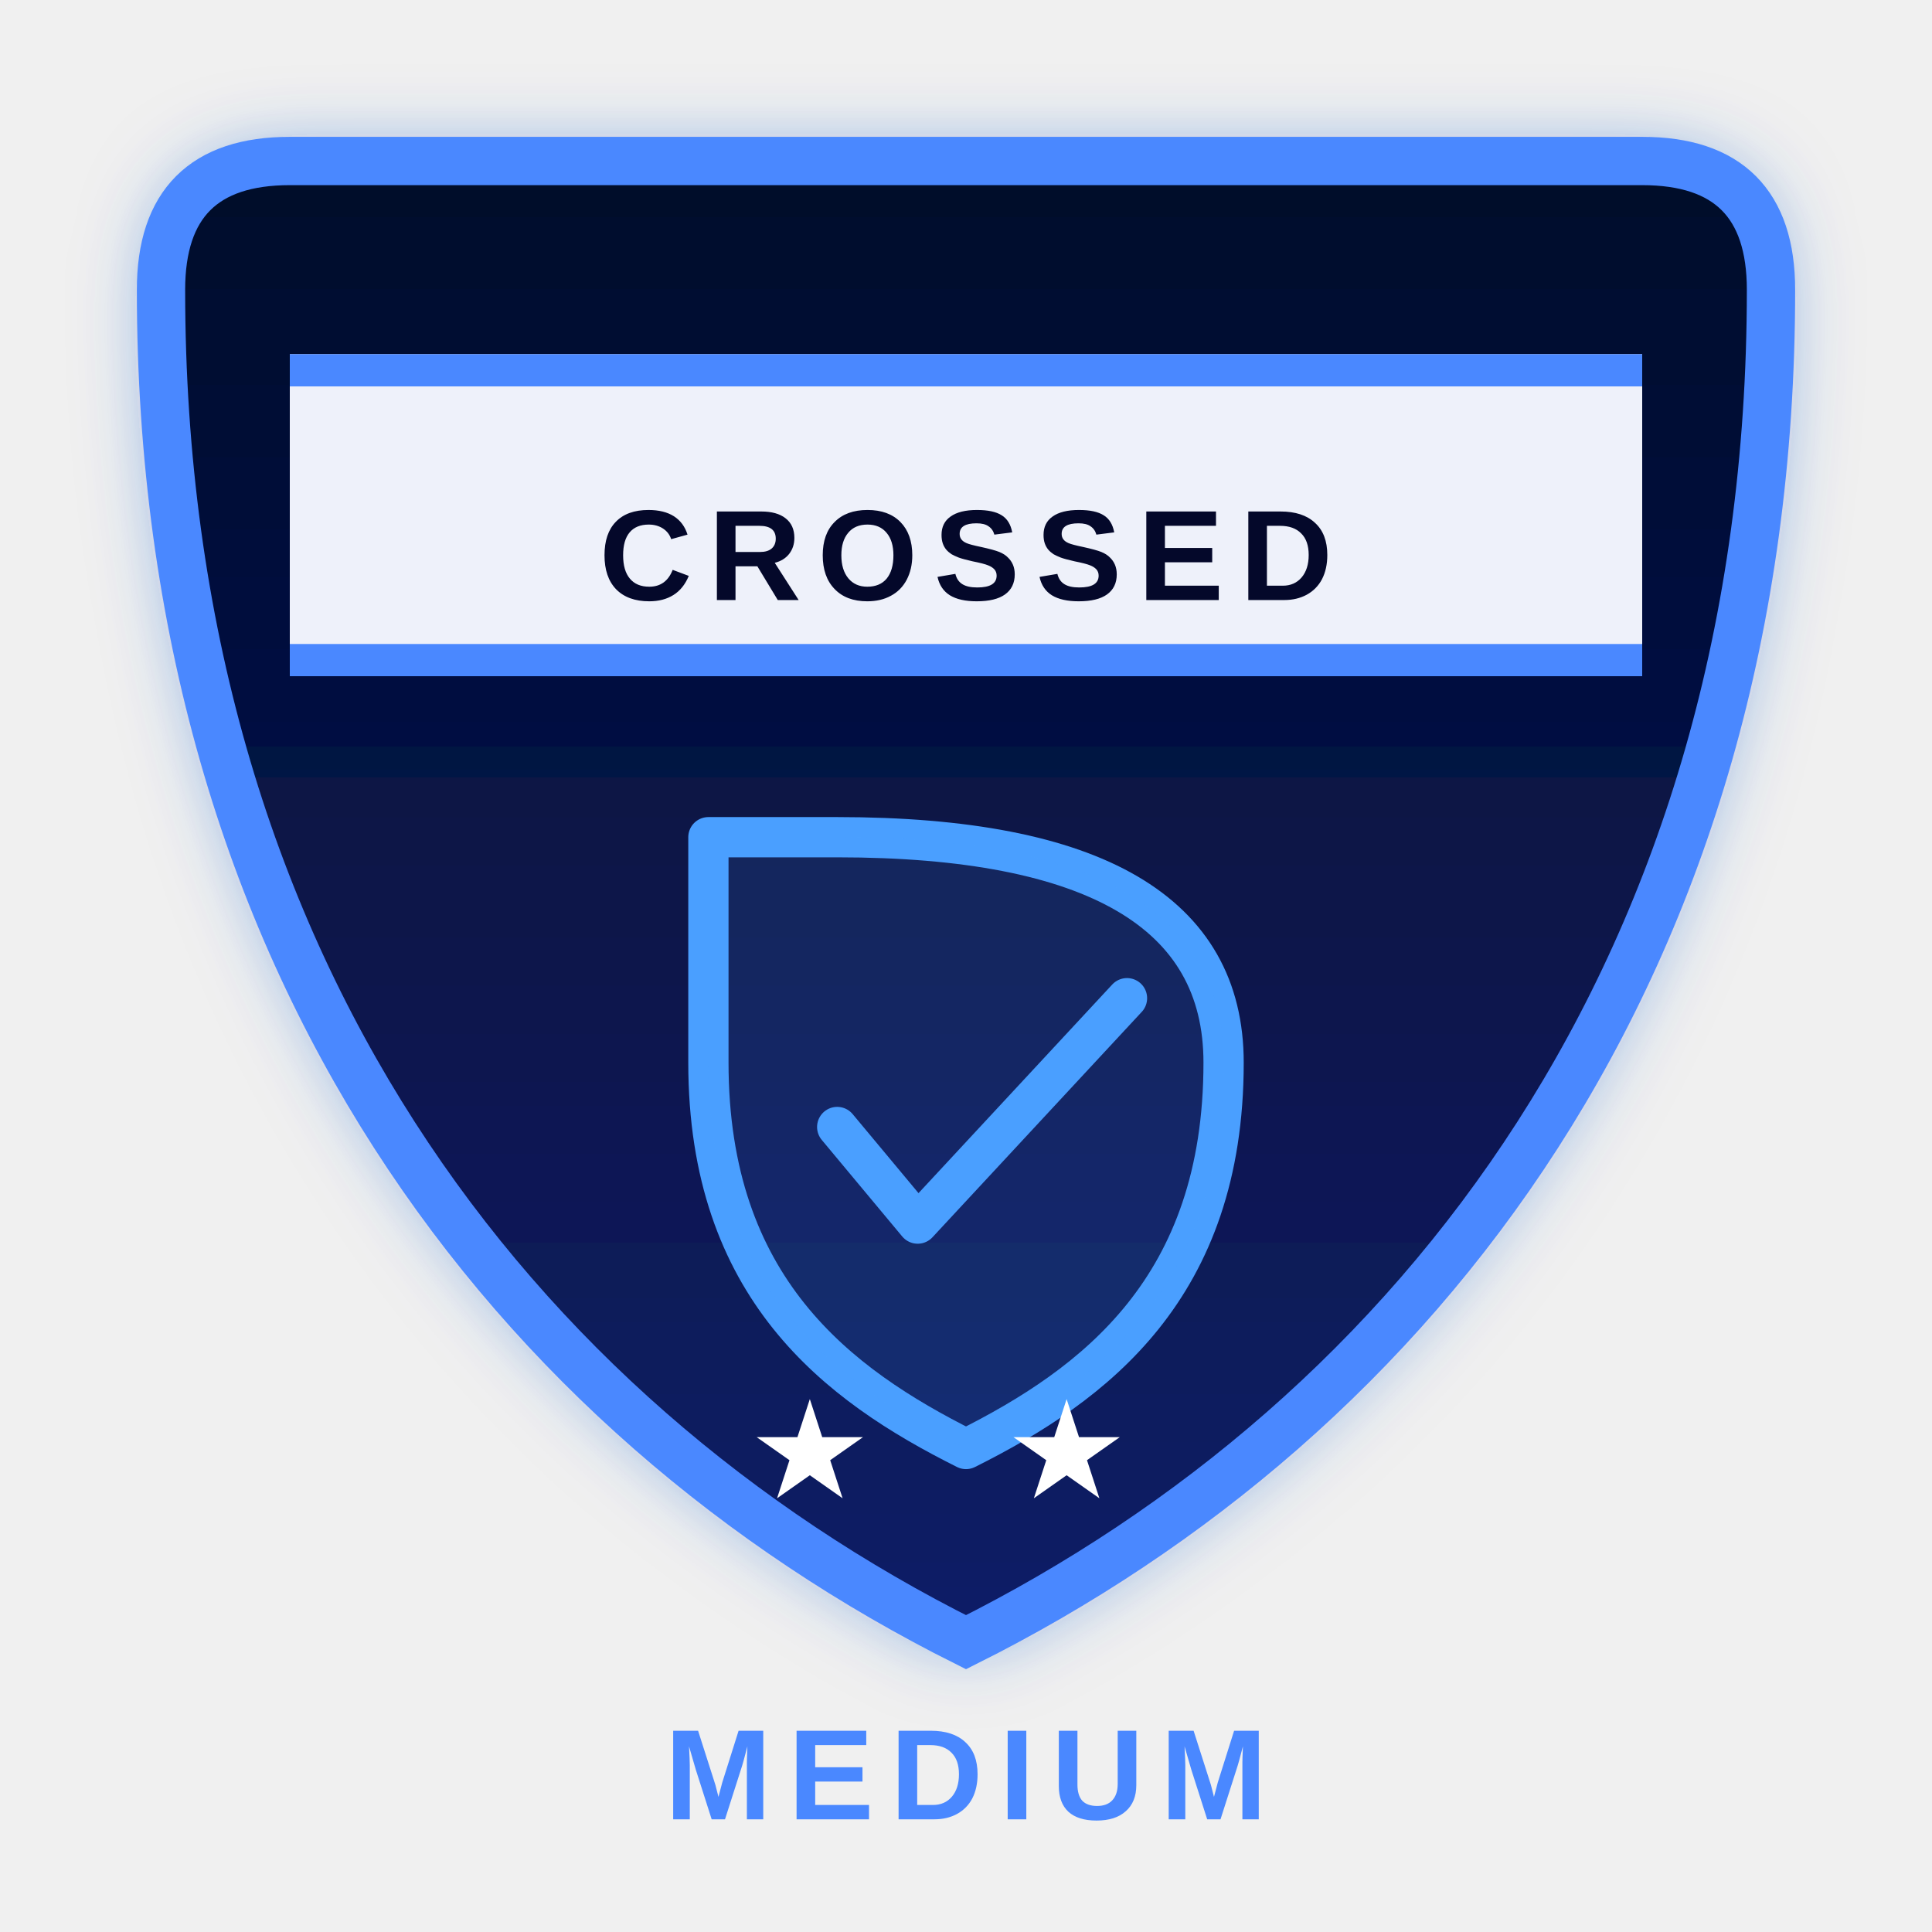
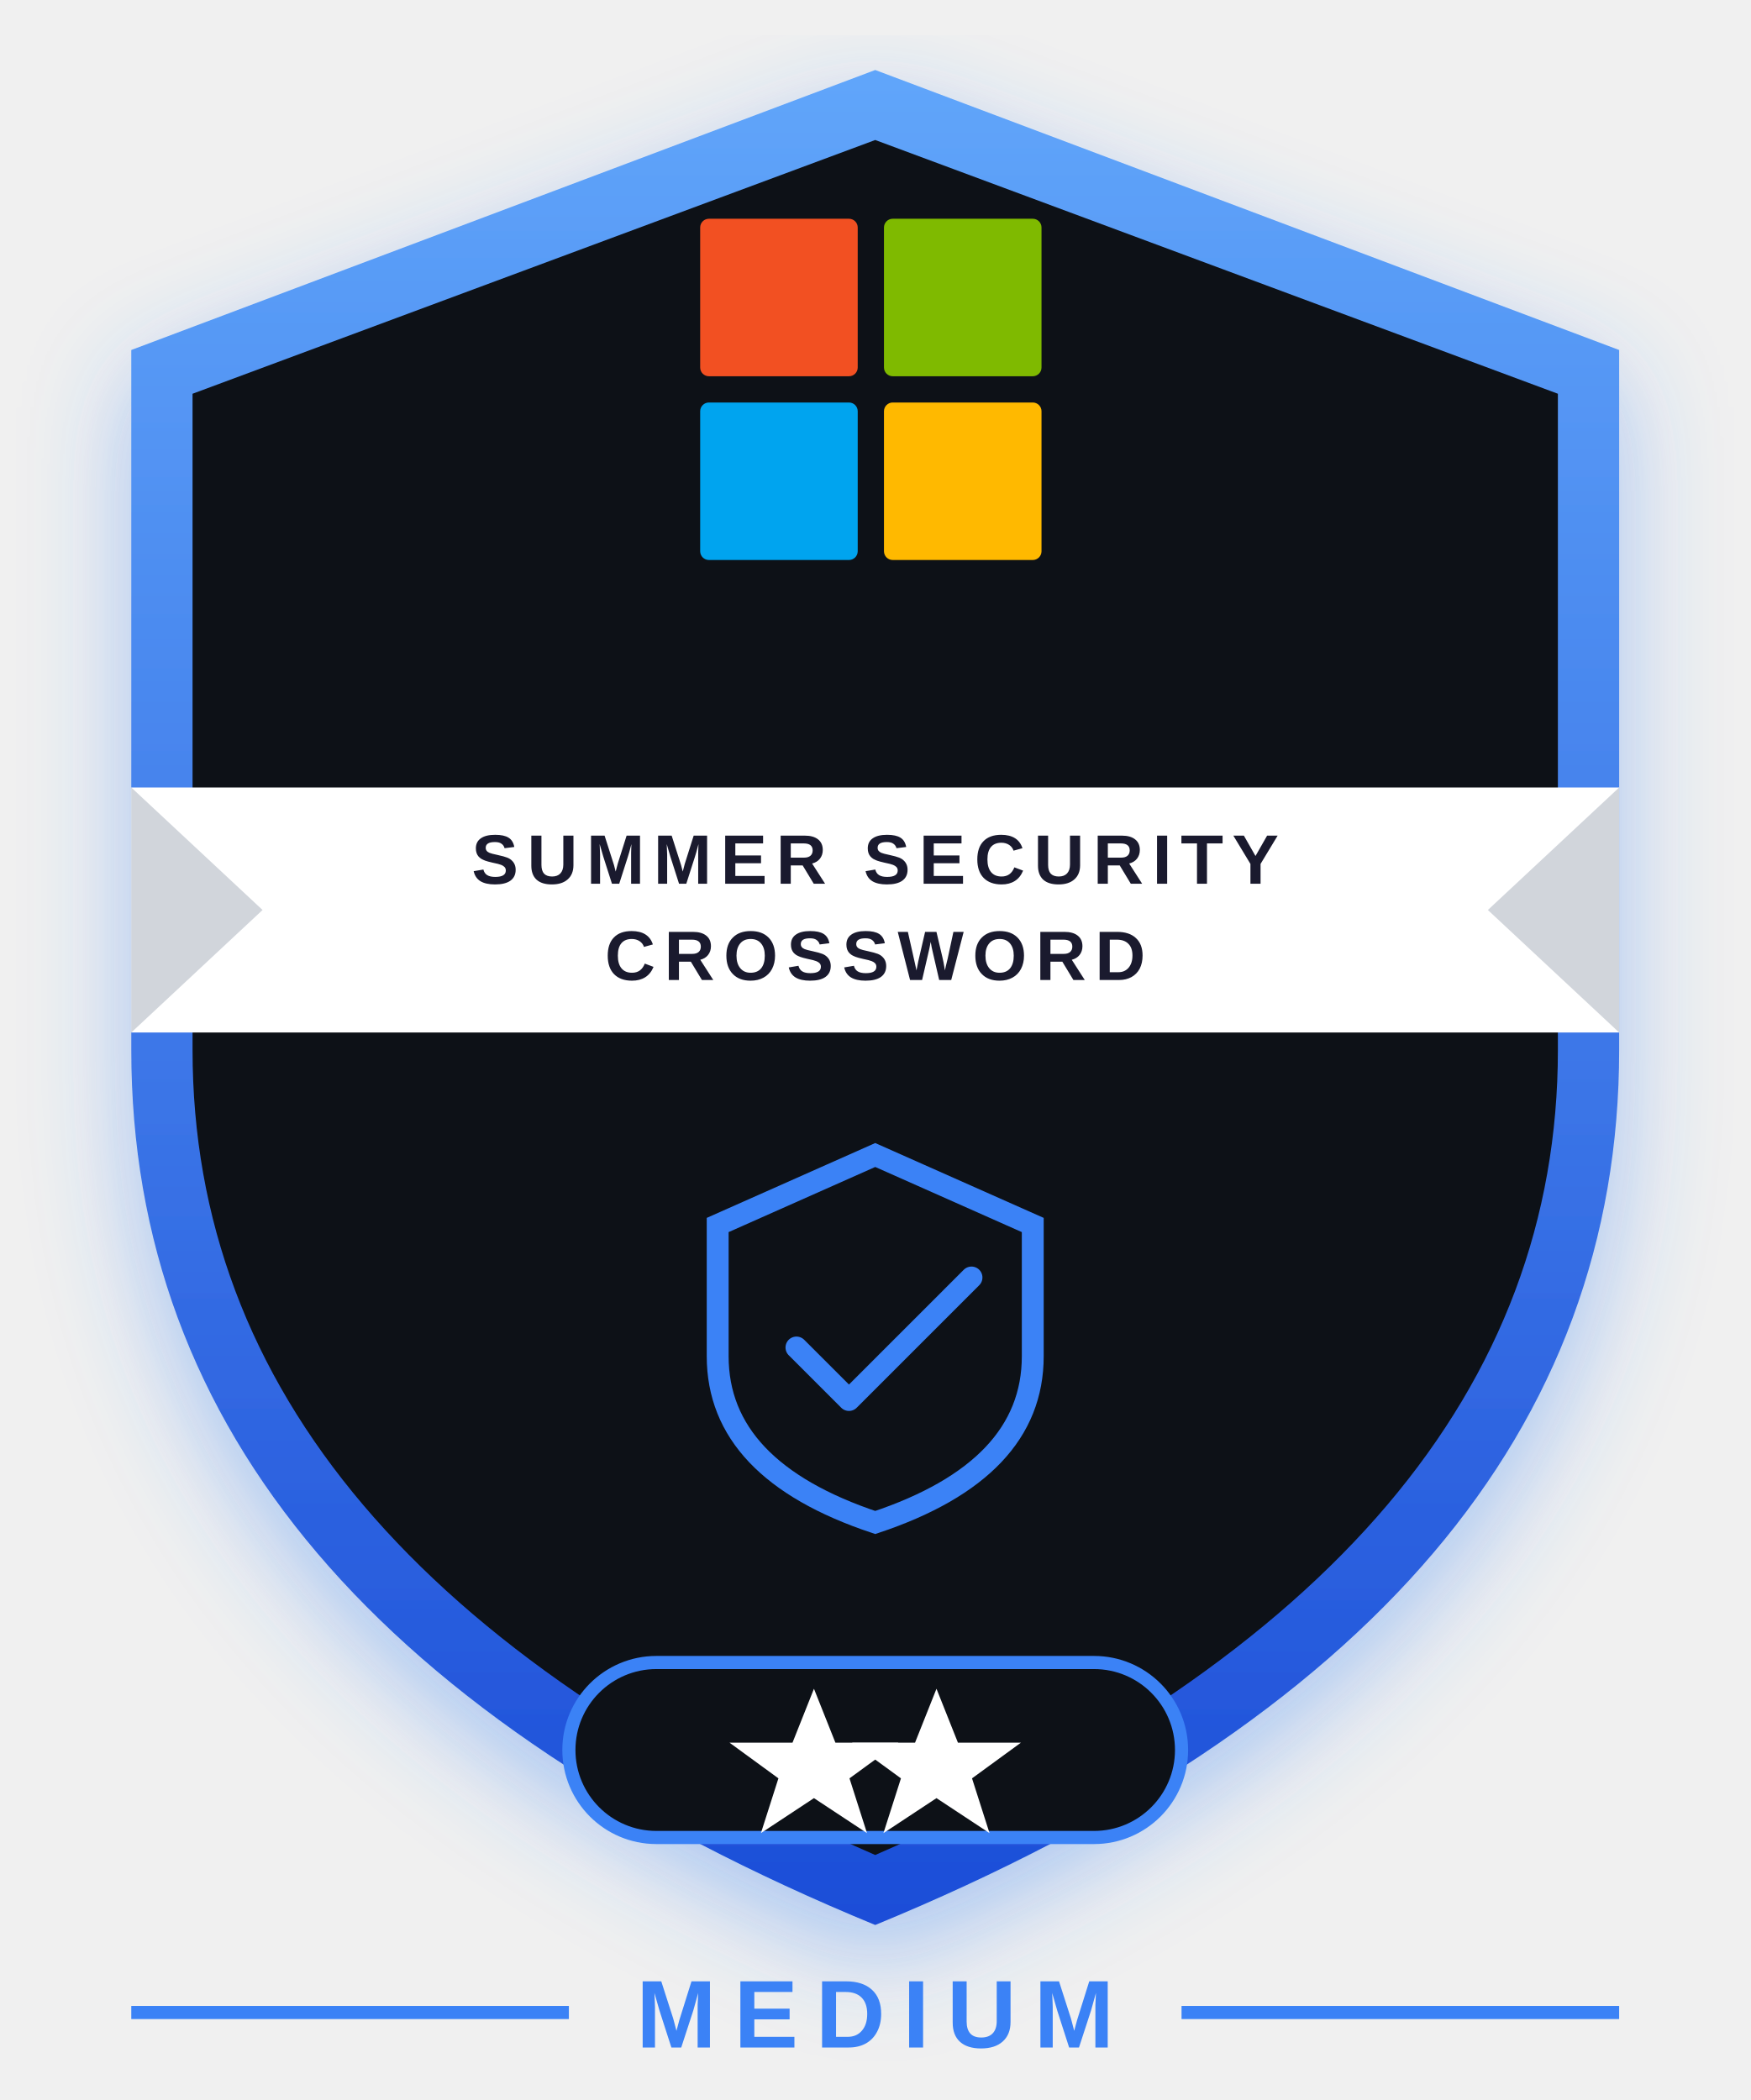
- <svg xmlns="http://www.w3.org/2000/svg" viewBox="0 0 120 120" width="120" height="120" role="img" aria-label="Medium badge">
+ <svg xmlns="http://www.w3.org/2000/svg" viewBox="0 0 200 240" width="200" height="240" role="img" aria-label="Medium badge">
  <defs>
-     <linearGradient id="mg" x1="0" y1="0" x2="0" y2="1">
-       <stop offset="0%" stop-color="#04082a" />
-       <stop offset="100%" stop-color="#0a2068" />
+     <linearGradient id="border-medium" x1="0" y1="0" x2="0" y2="1">
+       <stop offset="0%" stop-color="#60a5fa" />
+       <stop offset="100%" stop-color="#1d4ed8" />
    </linearGradient>
-     <filter id="mglow">
-       <feGaussianBlur stdDeviation="2.5" result="blur" />
-       <feFlood flood-color="#2055cc" flood-opacity="0.6" result="color" />
-       <feComposite in="color" in2="blur" operator="in" result="glow" />
-       <feMerge>
-         <feMergeNode in="glow" />
-         <feMergeNode in="SourceGraphic" />
-       </feMerge>
+     <clipPath id="shield-clip-medium">
+       <path d="M100,8 L185,40 L185,120 Q185,185 100,220 Q15,185 15,120 L15,40 Z" />
+     </clipPath>
+     <filter id="shadow-medium" x="-20%" y="-20%" width="140%" height="140%">
+       <feDropShadow dx="0" dy="4" stdDeviation="6" flood-color="#3b82f6" flood-opacity="0.4" />
    </filter>
  </defs>
-   <path d="M18 10 L102 10 Q110 10 110 18 C110 60 88 88 60 102 C32 88 10 60 10 18 Q10 10 18 10 Z" fill="url(#mg)" filter="url(#mglow)" />
-   <path d="M18 10 L102 10 Q110 10 110 18 C110 60 88 88 60 102 C32 88 10 60 10 18 Q10 10 18 10 Z" fill="none" stroke="#4a88ff" stroke-width="3" />
-   <rect x="18" y="22" width="84" height="20" fill="#eef1fa" />
-   <rect x="18" y="22" width="84" height="2" fill="#4a88ff" />
-   <rect x="18" y="40" width="84" height="2" fill="#4a88ff" />
-   <text x="60" y="35" text-anchor="middle" dominant-baseline="middle" font-family="system-ui, Arial, sans-serif" font-size="8" font-weight="800" fill="#04082a" letter-spacing="1">CROSSED</text>
-   <g stroke="#4a9fff" stroke-width="2.5" fill="none" stroke-linecap="round" stroke-linejoin="round">
-     <path d="M44 52 L52 52 Q76 52 76 66 C76 80 68 86 60 90 C52 86 44 80 44 66 Z" />
-     <path d="M52 70 L57 76 L70 62" />
-   </g>
-   <path d="M44 52 L52 52 Q76 52 76 66 C76 80 68 86 60 90 C52 86 44 80 44 66 Z" fill="#4a9fff" opacity="0.12" />
-   <g fill="#ffffff" transform="translate(-8,0)">
-     <polygon points="60,90 61.4,94.3 66,94.3 62.3,96.9 63.7,101.2 60,98.6 56.3,101.2 57.7,96.9 54,94.3 58.6,94.3" transform="scale(0.55) translate(46,68)" />
-     <polygon points="60,90 61.4,94.3 66,94.3 62.3,96.9 63.7,101.2 60,98.6 56.3,101.2 57.7,96.9 54,94.3 58.6,94.3" transform="scale(0.55) translate(75,68)" />
-   </g>
-   <text x="60" y="113" text-anchor="middle" font-family="system-ui, Arial, sans-serif" font-size="8" font-weight="900" fill="#4a88ff" letter-spacing="1">MEDIUM</text>
+   <path d="M100,8 L185,40 L185,120 Q185,185 100,220 Q15,185 15,120 L15,40 Z" fill="url(#border-medium)" filter="url(#shadow-medium)" />
+   <path d="M100,16 L178,45 L178,120 Q178,178 100,212 Q22,178 22,120 L22,45 Z" fill="#0d1117" />
+   <rect x="80" y="25" width="18" height="18" fill="#f25022" rx="1" />
+   <rect x="101" y="25" width="18" height="18" fill="#7fba00" rx="1" />
+   <rect x="80" y="46" width="18" height="18" fill="#00a4ef" rx="1" />
+   <rect x="101" y="46" width="18" height="18" fill="#ffb900" rx="1" />
+   <polygon points="15,90 185,90 185,118 15,118" fill="#ffffff" />
+   <polygon points="15,90 30,104 15,118" fill="#d1d5db" />
+   <polygon points="185,90 170,104 185,118" fill="#d1d5db" />
+   <text x="100" y="101" font-family="Arial Black, Arial, sans-serif" font-size="8" font-weight="900" fill="#1a1a2e" text-anchor="middle" letter-spacing="1">SUMMER SECURITY</text>
+   <text x="100" y="112" font-family="Arial Black, Arial, sans-serif" font-size="8" font-weight="900" fill="#1a1a2e" text-anchor="middle" letter-spacing="1">CROSSWORD</text>
+   <path d="M100,132 L118,140 L118,155 Q118,168 100,174 Q82,168 82,155 L82,140 Z" fill="none" stroke="#3b82f6" stroke-width="2.5" />
+   <polyline points="91,154 97,160 111,146" fill="none" stroke="#3b82f6" stroke-width="2.5" stroke-linecap="round" stroke-linejoin="round" />
+   <rect x="65" y="190" width="70" height="20" rx="10" fill="#0d1117" stroke="#3b82f6" stroke-width="1.5" />
+   <path d="M93,193 L95.45,199.16 L102.65,199.16 L97.06,203.24 L99.06,209.5 L93,205.5 L86.94,209.5 L88.94,203.24 L83.35,199.16 L90.55,199.16 Z" fill="white" />
+   <path d="M107,193 L109.45,199.16 L116.65,199.16 L111.06,203.24 L113.06,209.5 L107,205.5 L100.94,209.5 L102.94,203.24 L97.35,199.16 L104.55,199.16 Z" fill="white" />
+   <line x1="15" y1="230" x2="65" y2="230" stroke="#3b82f6" stroke-width="1.5" />
+   <text x="100" y="234" font-family="Arial Black, Arial, sans-serif" font-size="11" font-weight="900" fill="#3b82f6" text-anchor="middle" letter-spacing="2">MEDIUM</text>
+   <line x1="135" y1="230" x2="185" y2="230" stroke="#3b82f6" stroke-width="1.5" />
</svg>
